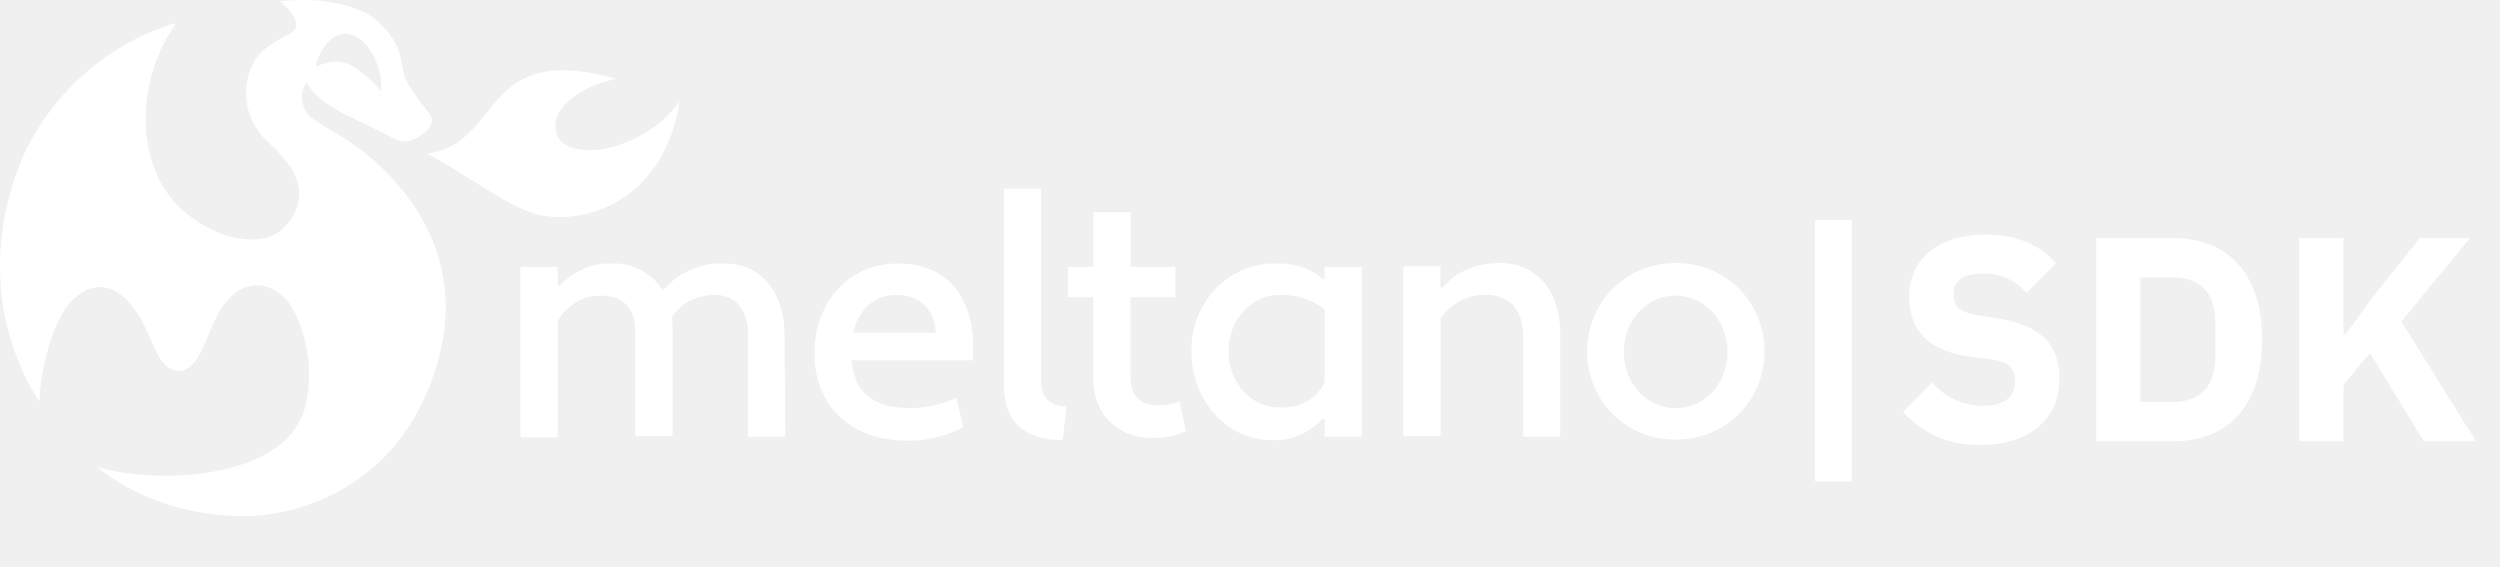
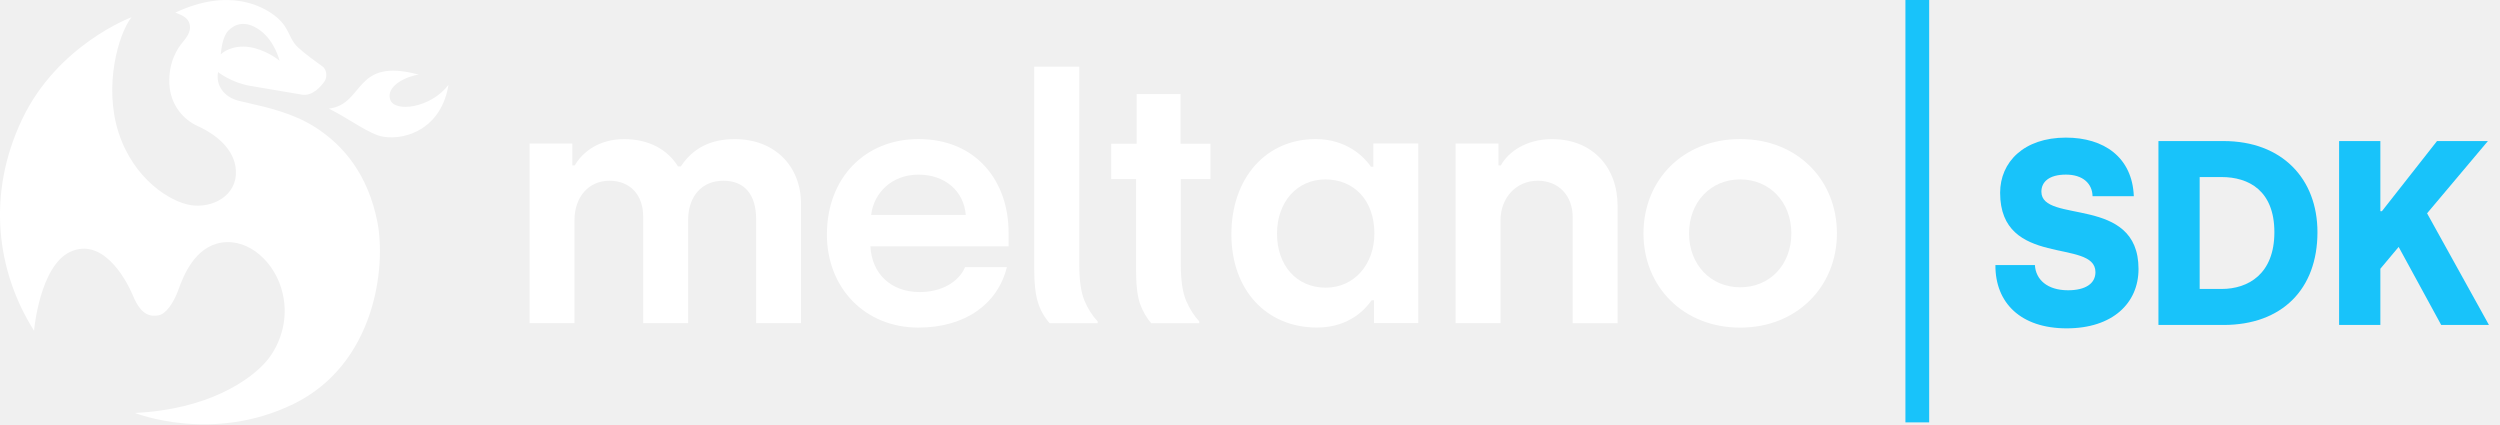
- <svg xmlns="http://www.w3.org/2000/svg" width="1099" height="249" viewBox="0 0 1099 249" fill="none">
-   <path d="M345.224 191.972H328.861V147.711C328.861 135.096 322.458 129.654 314.395 129.654C306.806 129.654 299.692 132.564 295.423 139.548C295.62 141.189 295.699 142.842 295.66 144.495V191.681H279.311V145.979C279.311 134.601 272.908 129.974 264.844 129.974C260.908 129.819 257.004 130.77 253.541 132.728C250.078 134.687 247.184 137.58 245.161 141.105V192.292H228.798V117.301H245.161V125.202L246.11 125.697C249.009 122.451 252.54 119.889 256.467 118.185C260.394 116.481 264.625 115.674 268.876 115.817C273.287 115.616 277.674 116.6 281.616 118.674C285.558 120.747 288.924 123.842 291.391 127.661C294.785 123.737 298.965 120.64 303.635 118.591C308.305 116.541 313.35 115.589 318.412 115.803C333.116 115.803 344.917 126.671 344.917 147.944L345.224 191.972ZM427.725 149.486V158.39H374.38C375.566 172.242 383.154 178.921 399.043 179.415C406.373 179.446 413.633 177.931 420.387 174.963L423.47 187.825C415.88 191.752 407.516 193.78 399.043 193.747C374.617 193.747 358.03 179.197 358.03 154.928C358.03 134.398 371.771 116.108 394.063 115.861C413.747 115.57 426.539 127.428 427.725 149.486ZM375.091 146.227H411.361C410.65 135.096 403.535 129.654 394.287 129.654C383.866 129.654 377.226 136.58 375.091 146.227ZM467.161 193.456C450.324 193.456 441.312 185.308 441.312 169.478V82.92H457.675V168.241C457.675 175.167 461.944 178.426 468.835 178.63L467.161 193.456ZM469.533 117.301H480.693V93.308H497.042V117.301H516.726V130.644H496.958V165.564C496.958 174.468 501.702 178.178 508.342 178.178C511.819 178.35 515.293 177.76 518.539 176.447L521.329 189.542C516.635 191.715 511.518 192.711 506.389 192.452C491.699 192.452 480.553 182.82 480.553 165.753V130.644H469.393L469.533 117.301ZM581.551 122.743L582.263 122.496V117.301H598.626V191.972H582.319V184.319L581.37 184.071C578.494 187.249 574.988 189.734 571.098 191.355C567.207 192.976 563.024 193.693 558.841 193.456C539.408 193.456 523.757 176.156 523.757 154.637C523.651 149.612 524.502 144.616 526.261 139.938C528.02 135.259 530.651 130.991 534.002 127.38C537.354 123.77 541.359 120.889 545.785 118.904C550.211 116.919 554.971 115.87 559.789 115.817H560.264C570.224 115.57 576.864 118.538 581.607 122.743H581.551ZM582.263 167.993V135.838C576.424 131.615 569.444 129.449 562.342 129.654C550.262 129.654 540.022 140.538 540.022 154.389C540.022 168.241 549.983 179.124 562.342 179.124C570.698 179.372 578.287 176.403 582.319 167.993H582.263ZM616.887 117.068H633.236V126.206L634.185 126.453C639.402 120.037 648.135 115.584 659.56 115.584C674.026 115.584 685.883 126.206 685.883 146.983V191.972H669.576V147.711C669.576 135.096 662.461 129.654 653.687 129.654C649.743 129.447 645.812 130.27 642.251 132.048C638.689 133.827 635.61 136.505 633.292 139.839V191.681H616.942L616.887 117.068ZM736.62 115.613C758.94 115.613 775.68 132.913 775.68 154.433C775.68 175.952 758.842 193.252 736.62 193.252C714.397 193.252 697.727 175.952 697.727 154.433C697.727 132.913 714.565 115.613 736.62 115.613ZM736.62 179.415C749.663 179.415 759.372 168.532 759.372 154.68C759.372 140.829 749.426 129.945 736.62 129.945C723.813 129.945 713.853 140.829 713.853 154.68C713.853 168.532 723.813 179.415 736.62 179.415Z" fill="white" />
-   <path d="M298.743 44.595C282.868 67.089 248.523 72.036 244.687 58.679C240.85 45.322 260.813 36.185 271.192 34.701C210.495 17.634 221.404 63.132 187.729 67.584C206.227 77.231 225.673 92.814 238.702 94.792C261.05 98.561 292.354 85.64 298.743 44.595Z" fill="white" />
-   <path d="M147.957 58.679C144.4 56.7 140.843 54.474 137.523 52.263C135.574 50.832 134.111 48.794 133.344 46.44C132.577 44.087 132.545 41.541 133.254 39.168L134.649 36.258C135.123 36.752 138.443 43.926 152.435 50.604C157.178 52.83 174.755 61.72 175.425 61.968C181.828 63.423 192.263 56.279 189.375 50.851C187.241 47.636 178.215 37.495 177.28 31.558C176.332 26.858 176.569 19.438 166.846 10.039C157.611 1.134 137.453 -1.339 123.224 0.639C127.256 4.35 134.133 11.028 127.493 14.738C123.698 16.669 120.051 18.902 116.584 21.417C105.675 30.569 104.726 50.357 117.532 62.157C127.297 71.061 139.113 84.418 125.121 99.754C115.356 110.39 91.934 104.948 77.231 89.365C60.868 72.051 59.208 39.168 75.097 13.705L77.231 10.242C76.422 10.287 75.623 10.453 74.859 10.737C71.065 12.192 67.271 13.458 63.699 15.189C41.331 25.3 22.954 43.091 11.624 65.605C6.17 76.489 -14.463 126.439 17.316 176.651C18.027 160.326 23.007 144.495 28.476 136.085C34.39 127.181 47.197 119.28 59.291 136.085C67.117 146.721 68.777 163.046 78.5 163.046C88.224 163.046 90.358 146.721 96.984 136.085C107.893 118.785 122.596 125.697 128.051 134.63C135.17 147.309 137.536 162.289 134.691 176.68C127.576 213.055 63.797 212.531 42.691 205.11C42.691 205.11 65.011 226.383 106.707 226.935C121.648 227.183 170.961 220.752 190.407 165.607C213.397 100.234 157.681 64.121 147.957 58.679ZM144.163 18.623C153.928 7.74 168.338 22.333 167.627 40.143C155.072 26.291 148.906 25.054 138.946 29.259C138.709 26.044 142.74 20.107 144.163 18.623Z" fill="white" />
-   <path d="M797.914 211.664V96.72H814.042V211.664H797.914ZM870.534 195.536C862.683 195.536 856.027 194.213 850.566 191.568C845.105 188.837 840.454 185.339 836.614 181.072L849.414 168.144C855.473 174.971 862.939 178.384 871.814 178.384C876.593 178.384 880.134 177.403 882.438 175.44C884.742 173.477 885.894 170.875 885.894 167.632C885.894 165.157 885.211 163.109 883.846 161.488C882.481 159.781 879.707 158.629 875.526 158.032L866.694 156.88C857.222 155.685 850.267 152.827 845.83 148.304C841.478 143.781 839.302 137.765 839.302 130.256C839.302 126.245 840.07 122.576 841.606 119.248C843.142 115.92 845.318 113.061 848.134 110.672C851.035 108.283 854.534 106.448 858.63 105.168C862.811 103.803 867.547 103.12 872.838 103.12C879.579 103.12 885.51 104.187 890.63 106.32C895.75 108.453 900.145 111.568 903.814 115.664L890.886 128.72C888.753 126.245 886.15 124.24 883.078 122.704C880.091 121.083 876.294 120.272 871.686 120.272C867.334 120.272 864.091 121.04 861.958 122.576C859.825 124.112 858.758 126.245 858.758 128.976C858.758 132.048 859.569 134.267 861.19 135.632C862.897 136.997 865.627 137.979 869.382 138.576L878.214 139.984C887.43 141.435 894.257 144.293 898.694 148.56C903.131 152.741 905.35 158.715 905.35 166.48C905.35 170.747 904.582 174.672 903.046 178.256C901.51 181.84 899.249 184.912 896.262 187.472C893.361 190.032 889.734 192.037 885.382 193.488C881.03 194.853 876.081 195.536 870.534 195.536ZM921.481 104.656H955.145C961.033 104.656 966.409 105.595 971.273 107.472C976.137 109.349 980.276 112.165 983.689 115.92C987.102 119.589 989.748 124.24 991.625 129.872C993.502 135.419 994.441 141.904 994.441 149.328C994.441 156.752 993.502 163.28 991.625 168.912C989.748 174.459 987.102 179.109 983.689 182.864C980.276 186.533 976.137 189.307 971.273 191.184C966.409 193.061 961.033 194 955.145 194H921.481V104.656ZM955.145 176.72C960.948 176.72 965.513 175.099 968.841 171.856C972.169 168.613 973.833 163.408 973.833 156.24V142.416C973.833 135.248 972.169 130.043 968.841 126.8C965.513 123.557 960.948 121.936 955.145 121.936H940.937V176.72H955.145ZM1041.84 155.088L1030.19 169.168V194H1010.73V104.656H1030.19V147.152H1030.96L1043.63 129.872L1063.72 104.656H1085.74L1055.66 141.392L1088.43 194H1065.51L1041.84 155.088Z" fill="white" />
+ <svg xmlns="http://www.w3.org/2000/svg" width="218" height="37" viewBox="0 0 218 37" fill="none">
+   <path d="M91.526 28.182C91.051 27.643 90.707 27.026 90.498 26.329C90.285 25.631 90.184 24.693 90.184 23.512V5.815H94.113V23.095C94.113 24.435 94.259 25.468 94.558 26.199C94.857 26.912 95.242 27.521 95.717 28.027V28.185H91.522H91.526V28.182Z" fill="white" />
+   <path d="M100.382 28.182C99.975 27.713 99.653 27.148 99.407 26.487C99.179 25.826 99.063 24.834 99.063 23.512V15.616H96.898V12.533H99.115V8.203H102.943V12.533H105.553V15.616H102.966V23.069C102.966 24.457 103.126 25.52 103.441 26.251C103.758 26.963 104.136 27.554 104.577 28.027V28.185H100.382V28.182Z" fill="white" />
+   <path d="M46.174 12.518H49.909V14.423H50.118C50.81 13.231 52.257 12.131 54.425 12.131C56.594 12.131 58.22 13.054 59.124 14.512H59.367C60.452 12.877 62.018 12.131 64.067 12.131C67.562 12.131 69.85 14.486 69.85 17.786V28.178H65.936V19.126C65.936 16.982 64.942 15.76 63.076 15.76C61.211 15.76 60.003 17.1 60.003 19.215V28.178H56.085V18.886C56.085 16.982 54.941 15.76 53.136 15.76C51.33 15.76 50.096 17.188 50.096 19.182V28.178H46.182V12.518H46.174Z" fill="white" />
+   <path d="M72.108 20.437C72.108 15.494 75.451 12.127 80.09 12.127C85.178 12.127 87.948 15.852 87.948 20.26V21.478H75.899C76.019 23.859 77.679 25.468 80.206 25.468C82.131 25.468 83.612 24.571 84.154 23.294H87.799C87.017 26.484 84.184 28.566 80.086 28.566C75.417 28.566 72.105 25.11 72.105 20.433H72.108V20.437ZM84.217 18.742C84.038 16.627 82.382 15.228 80.09 15.228C77.798 15.228 76.206 16.775 75.963 18.742H84.217Z" fill="white" />
+   <path d="M107.377 20.437C107.377 15.523 110.39 12.127 114.727 12.127C117.467 12.127 119.004 13.737 119.546 14.538H119.755V12.511H123.673V28.174H119.815V26.181H119.606C119.153 26.838 117.736 28.562 114.847 28.562C110.42 28.562 107.377 25.288 107.377 20.43V20.437ZM119.849 20.381C119.849 17.432 118.043 15.645 115.572 15.645C113.101 15.645 111.355 17.609 111.355 20.381C111.355 23.154 113.071 25.084 115.602 25.084C118.133 25.084 119.845 23.003 119.845 20.381H119.849Z" fill="white" />
+   <path d="M126.929 12.518H130.664V14.423H130.874C131.505 13.26 133.075 12.131 135.334 12.131C138.885 12.131 141.053 14.604 141.053 17.938V28.182H137.139V18.949C137.139 17.044 135.906 15.76 134.096 15.76C132.201 15.76 130.844 17.251 130.844 19.215V28.178H126.929V12.518Z" fill="white" />
+   <path d="M143.311 20.348C143.311 15.701 146.747 12.127 151.745 12.127C156.744 12.127 160.18 15.701 160.18 20.348C160.18 24.996 156.684 28.569 151.745 28.569C146.807 28.569 143.311 25.025 143.311 20.348ZM156.205 20.348C156.205 17.639 154.336 15.645 151.745 15.645C149.155 15.645 147.285 17.639 147.285 20.348C147.285 23.058 149.155 25.051 151.745 25.051C154.336 25.051 156.205 23.087 156.205 20.348Z" fill="white" />
+   <path d="M39.109 7.391C37.606 9.41 34.376 9.864 34.017 8.661C33.651 7.457 35.531 6.623 36.518 6.509C30.802 4.962 31.837 9.078 28.678 9.473C30.424 10.329 32.241 11.758 33.467 11.931C35.572 12.234 38.522 11.079 39.109 7.387" fill="white" />
+   <path fill-rule="evenodd" clip-rule="evenodd" d="M16.562 2.223C16.453 1.584 16.005 1.381 15.294 1.097H15.291C19.93 -1.074 22.891 0.491 24.087 1.47C24.749 2.012 25 2.529 25.239 3.016C25.43 3.408 25.609 3.781 25.987 4.135C26.551 4.666 27.605 5.423 28.028 5.726C28.069 5.755 28.106 5.781 28.136 5.803C28.45 6.032 28.585 6.66 28.297 7.092C28.009 7.52 27.254 8.402 26.342 8.255C25.433 8.107 23.441 7.764 21.796 7.483C20.155 7.199 19.014 6.287 19.014 6.287C18.809 7.435 19.504 8.45 20.812 8.79C21.067 8.856 21.37 8.923 21.713 9C23.254 9.347 25.557 9.868 27.463 11.079C30.05 12.722 32.099 15.32 32.899 19.311C33.699 23.302 32.701 31.755 25.598 35.225C18.495 38.695 11.765 36.008 11.765 36.008C18.132 35.712 21.859 33.143 23.284 31.434C24.282 30.234 25.224 28.078 24.652 25.594C24.024 22.87 21.71 20.802 19.355 21.149C16.999 21.496 16.001 24.029 15.56 25.258C15.119 26.487 14.431 27.395 13.829 27.495C13.227 27.595 12.364 27.628 11.605 25.808C10.846 23.988 8.823 20.729 6.139 21.954C3.455 23.176 2.969 28.843 2.969 28.843C-0.329 23.615 -1.166 16.915 1.926 10.407C5.017 3.899 11.466 1.503 11.466 1.503C10.311 2.991 9.036 7.491 10.334 11.54C11.631 15.59 14.831 17.62 16.666 17.893C18.502 18.17 20.689 17.089 20.57 14.866C20.472 13.043 18.895 11.747 17.224 10.986C16.031 10.444 14.85 9.196 14.767 7.28C14.685 5.361 15.53 4.15 15.941 3.666C16.267 3.286 16.648 2.762 16.554 2.219L16.562 2.223ZM21.216 4.065C19.863 4.065 19.246 4.748 19.246 4.748C19.25 4.714 19.254 4.674 19.261 4.63C19.317 4.146 19.437 3.138 19.934 2.647C20.476 2.112 21.392 1.71 22.682 2.647C23.971 3.585 24.375 5.294 24.375 5.294C23.923 4.914 22.573 4.065 21.22 4.065H21.216Z" fill="white" />
+   <path d="M168.224 0H166.153V36.831H168.224V0Z" fill="#18C3FA" />
+   <path d="M177.444 23.112C177.512 24.371 178.514 25.311 180.334 25.311C181.837 25.311 182.723 24.739 182.723 23.73C182.723 20.75 174.411 23.408 174.411 16.811C174.411 14.131 176.483 12 180.149 12C183.473 12 185.933 13.717 186.069 17.107H182.47C182.448 16.007 181.626 15.226 180.149 15.226C178.672 15.226 178.009 15.867 178.009 16.716C178.009 19.556 186.479 16.97 186.479 23.453C186.479 26.43 184.226 28.632 180.217 28.632C176.208 28.632 173.978 26.411 174 23.112H177.444Z" fill="#18C3FA" />
+   <path d="M188.216 12.3H193.887C198.989 12.3 202.082 15.575 202.082 20.25C202.082 25.22 198.985 28.337 193.887 28.337H188.216V12.3ZM193.725 25.197C196.046 25.197 198.326 23.893 198.326 20.25C198.326 16.606 196.072 15.439 193.725 15.439H191.811V25.197H193.725Z" fill="#18C3FA" />
+   <path d="M212.873 28.337L209.162 21.531L207.568 23.434V28.337H203.97V12.3H207.568V18.415H207.704L212.508 12.3H216.946L211.641 18.601L217.037 28.337H212.87H212.873Z" fill="#18C3FA" />
</svg>
